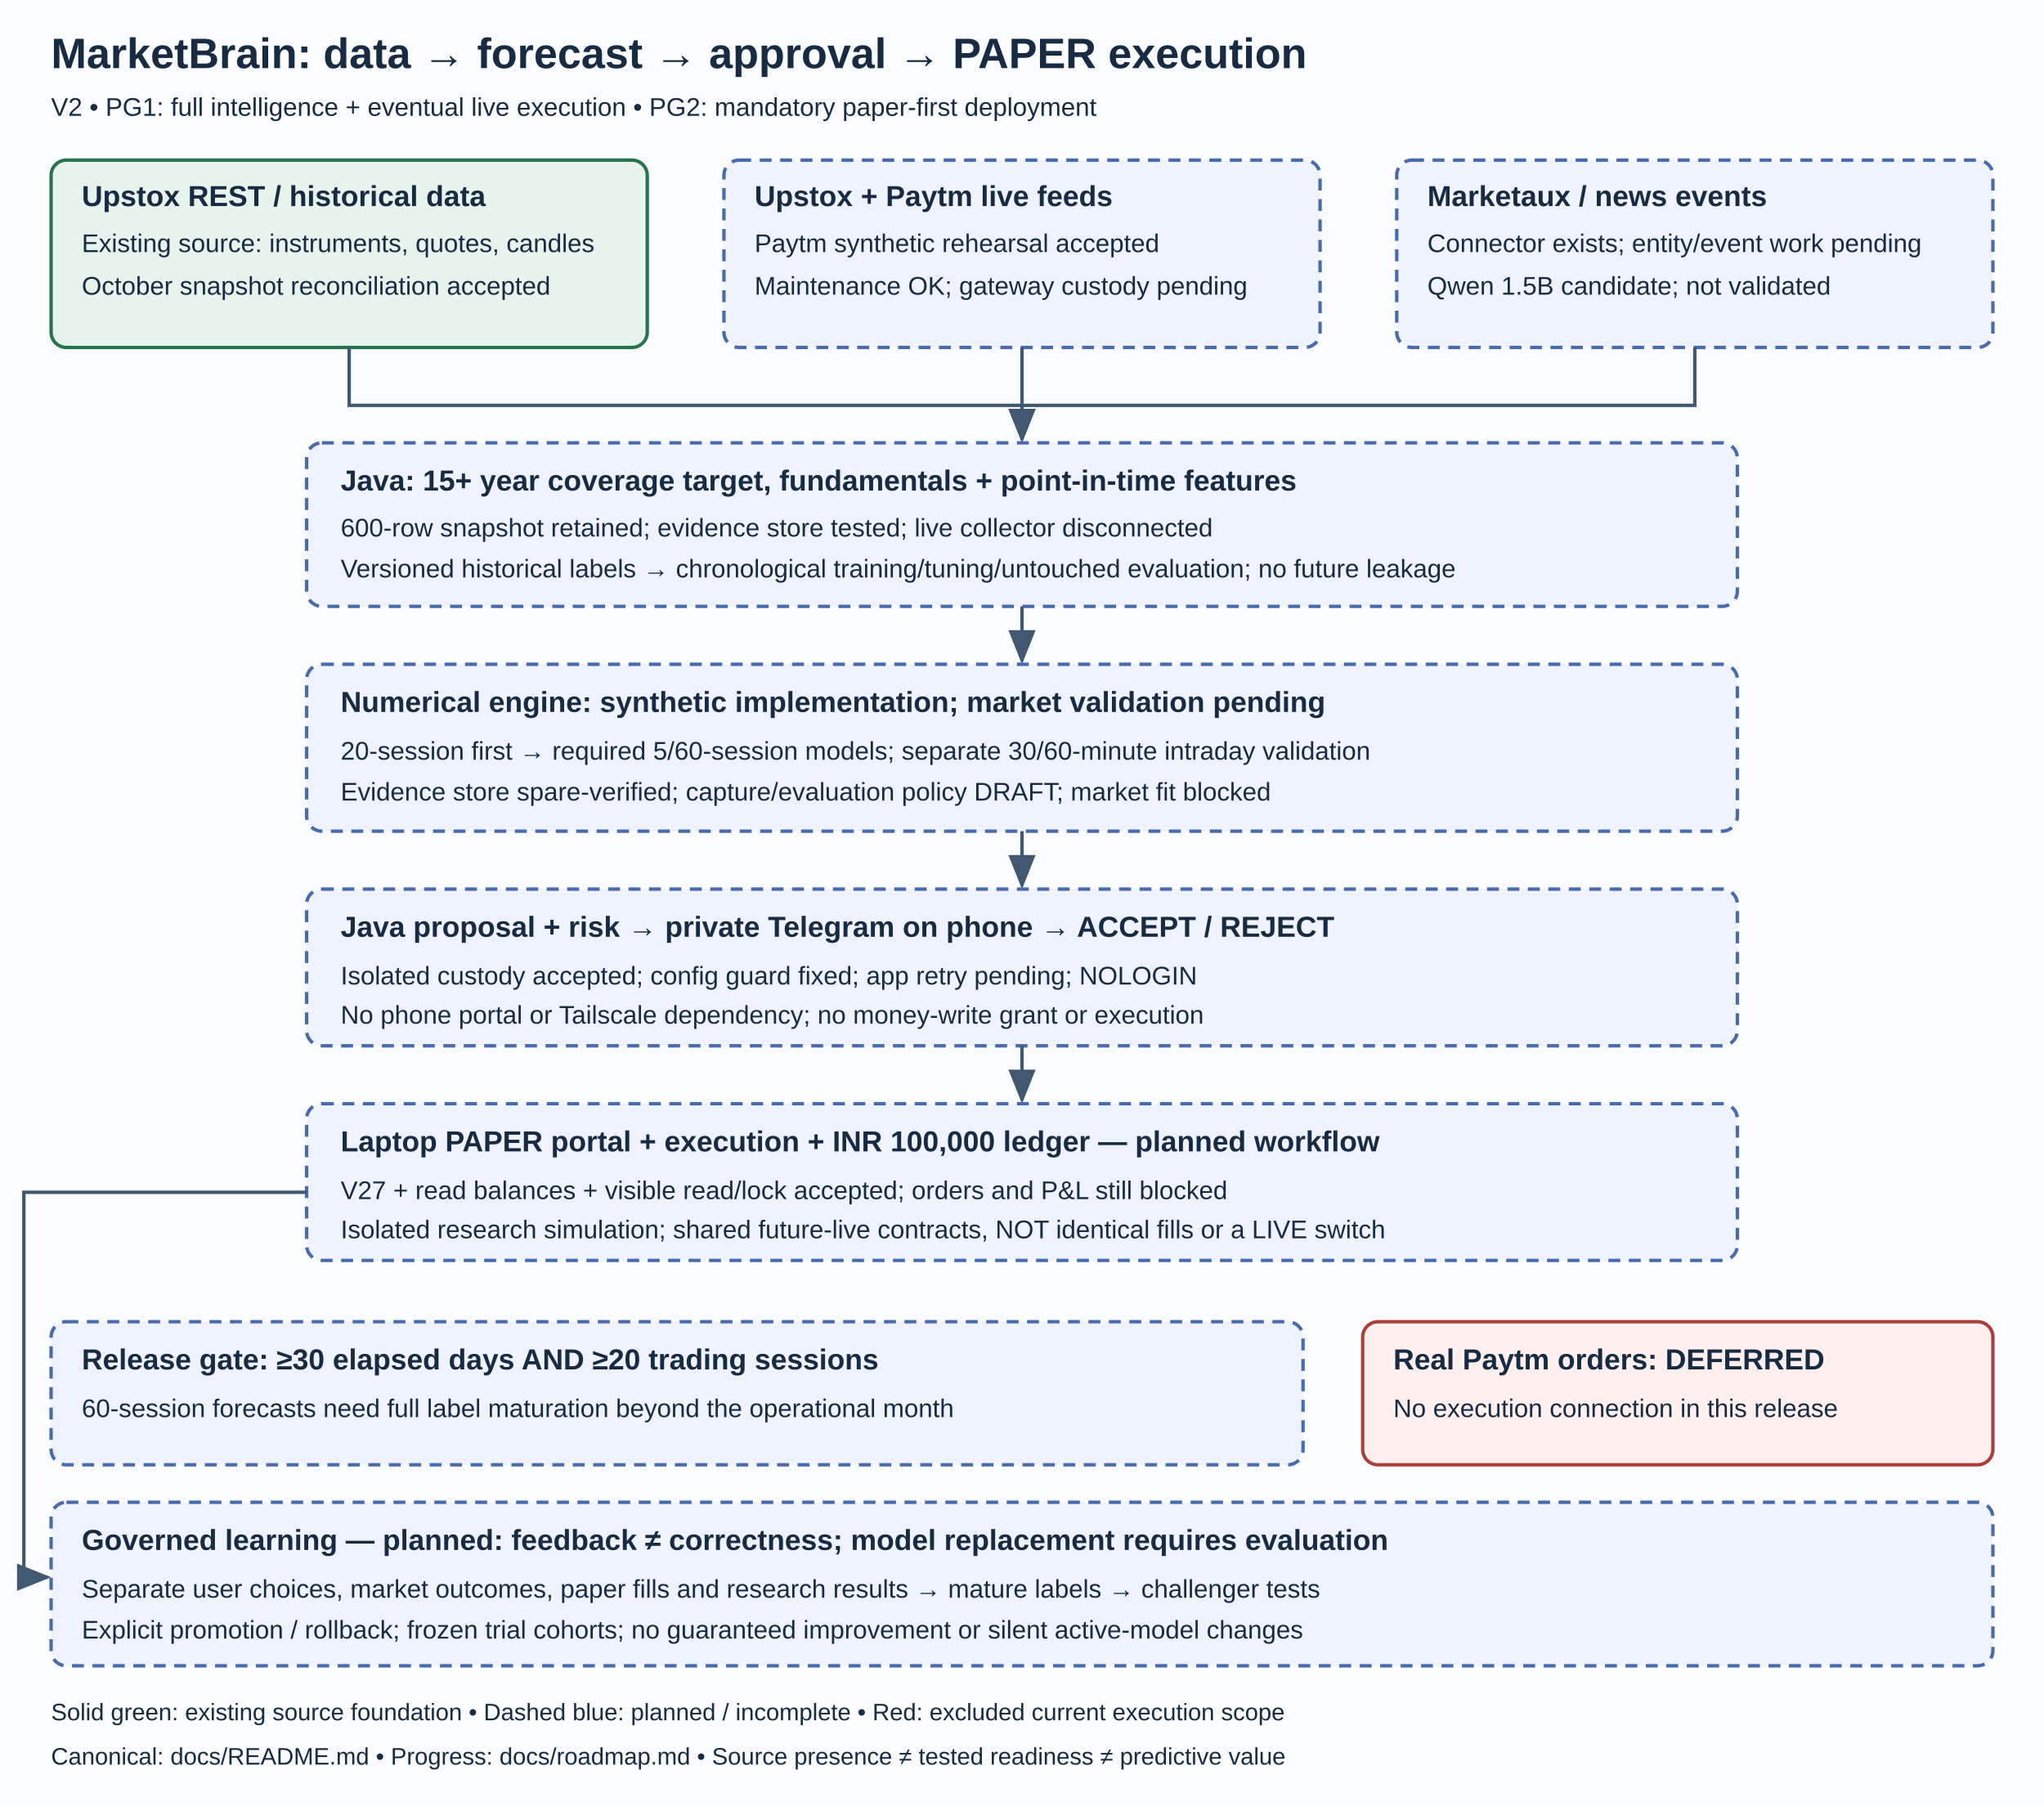
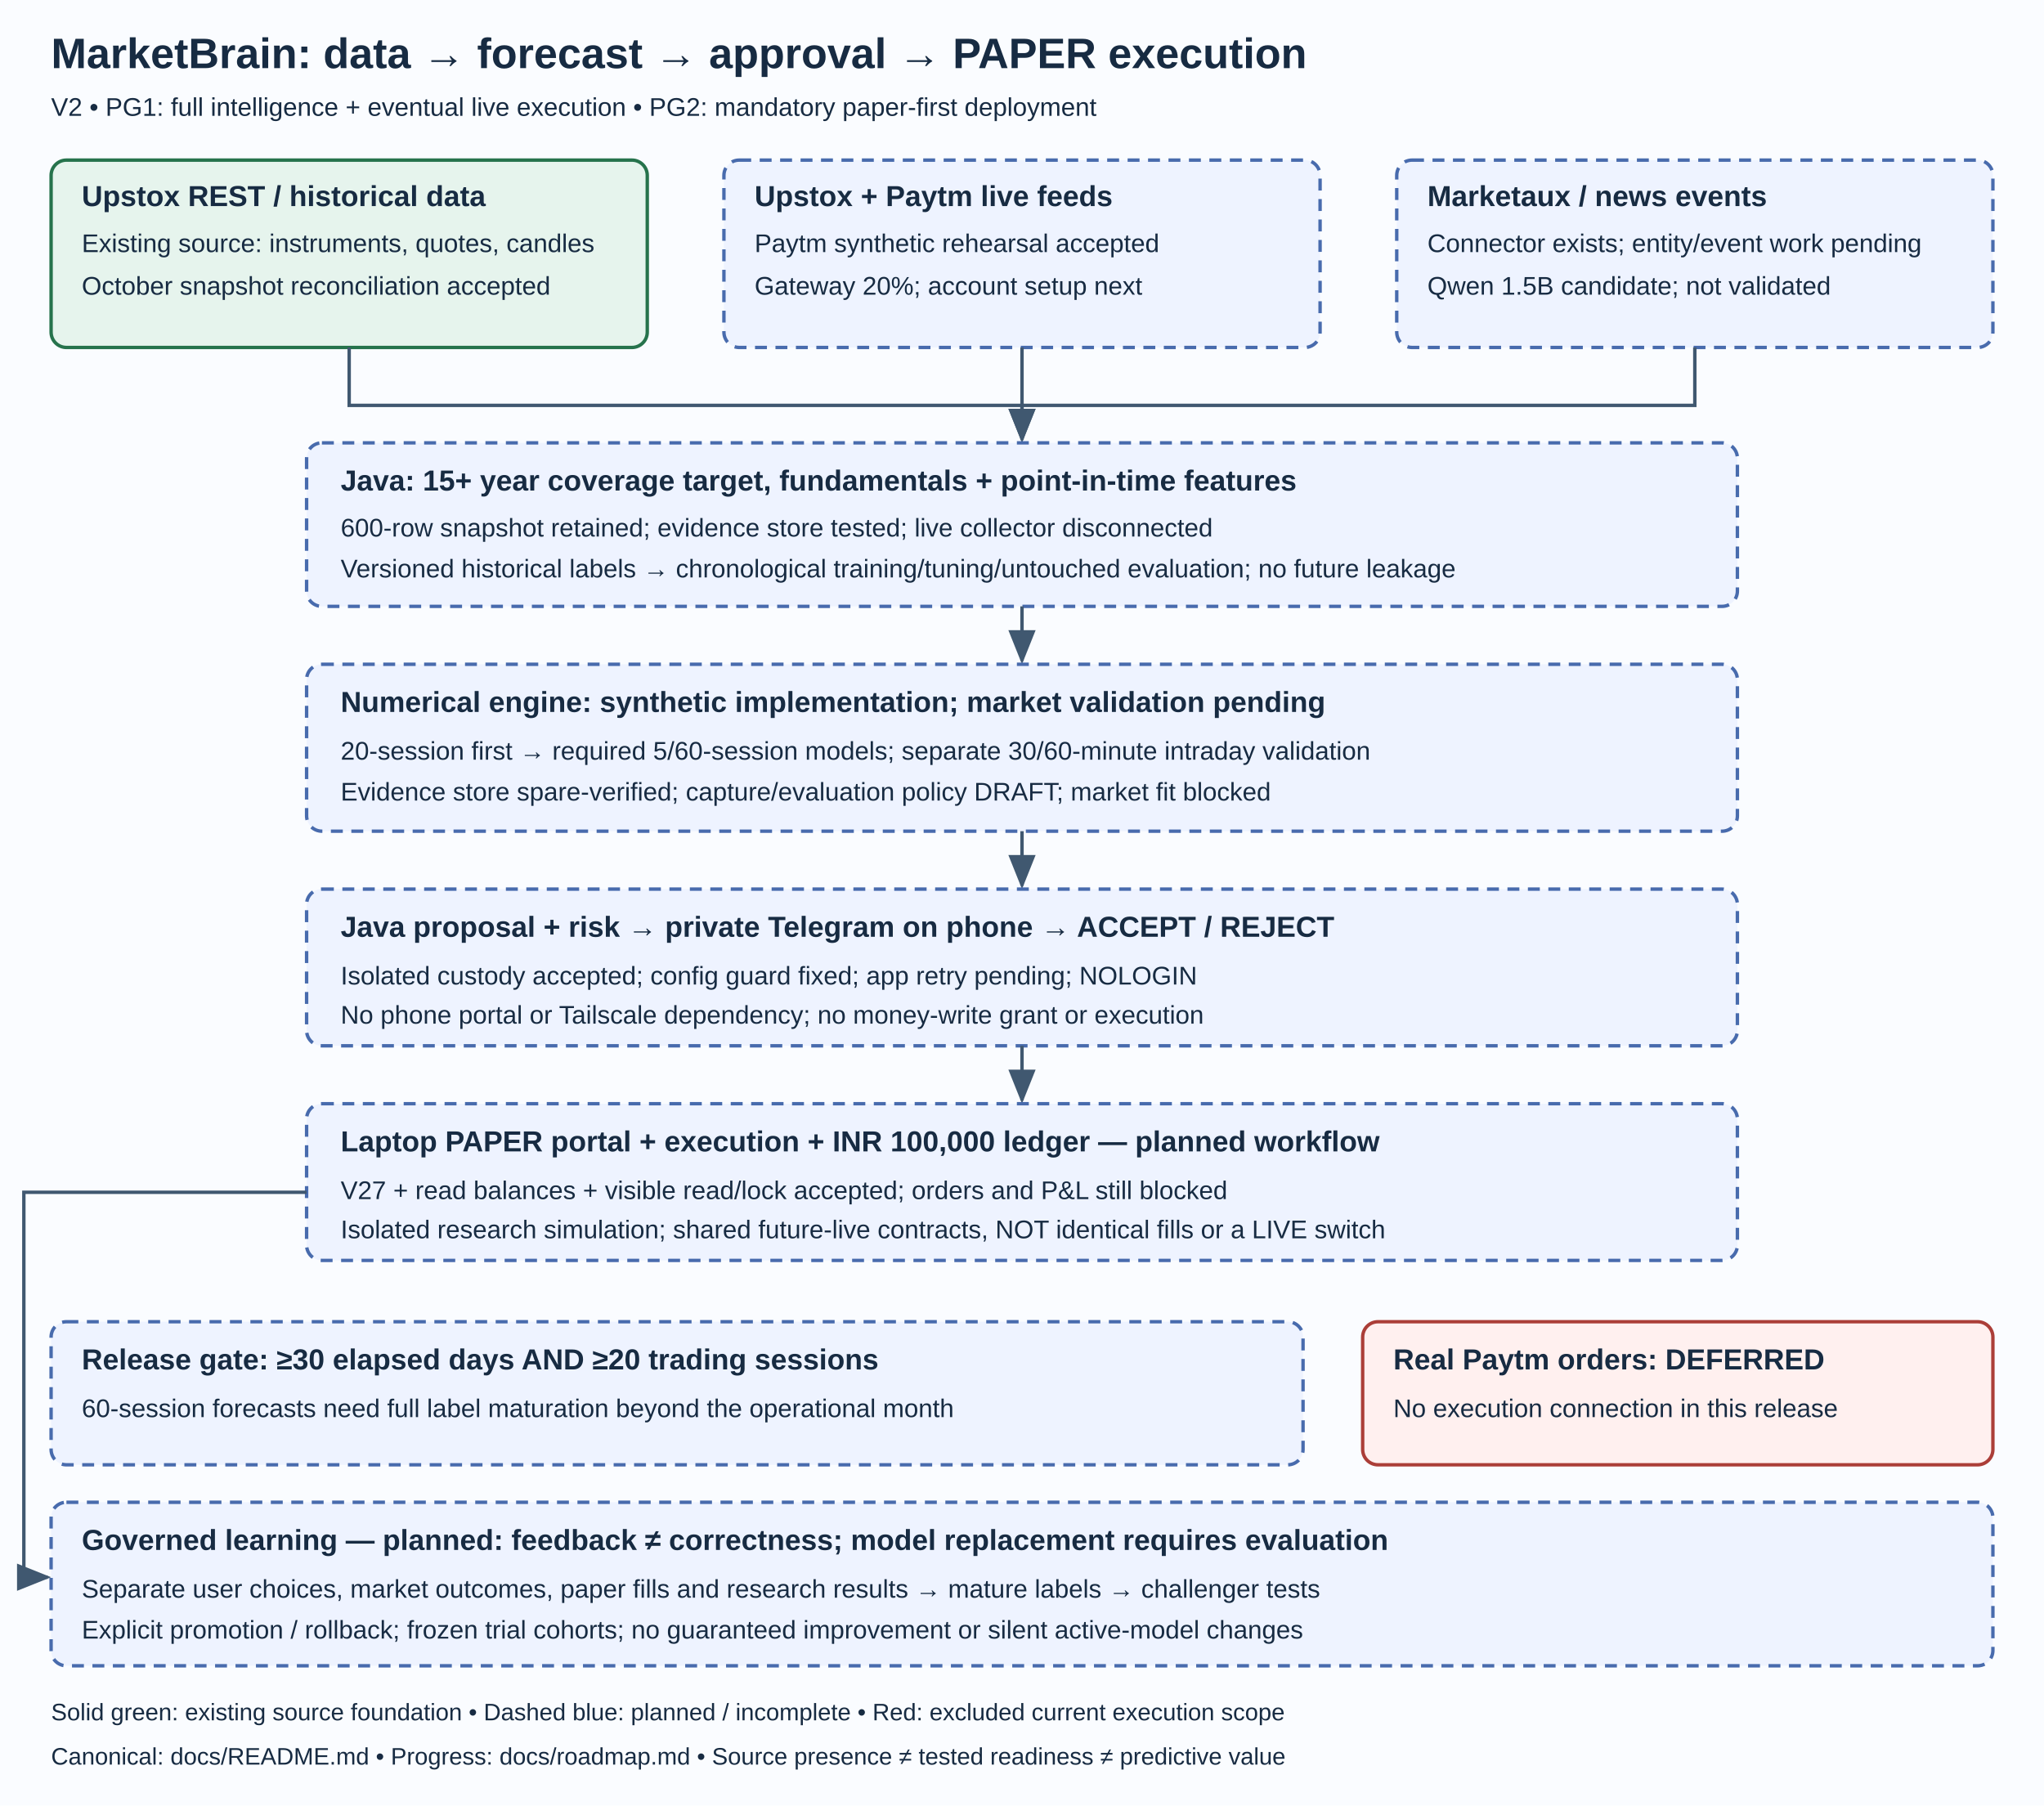
<svg xmlns="http://www.w3.org/2000/svg" width="1200" height="1060" viewBox="0 0 1200 1060" role="img" aria-labelledby="title desc">
  <defs>
    <marker id="arrow" markerWidth="10" markerHeight="8" refX="9" refY="4" orient="auto">
      <path d="M0,0 L10,4 L0,8 Z" fill="#405870" />
    </marker>
    <style>
      text { font-family: Arial, sans-serif; fill: #172b42; }
      .heading { font-size: 25px; font-weight: bold; }
      .label { font-size: 17px; font-weight: bold; }
      .body { font-size: 15px; }
      .small { font-size: 14px; }
      .existing { fill: #e6f4ed; stroke: #26734c; stroke-width: 2; }
      .planned { fill: #eef3ff; stroke: #486bad; stroke-width: 2; stroke-dasharray: 7 5; }
      .blocked { fill: #fff0ef; stroke: #ab3e38; stroke-width: 2; }
      .line { fill: none; stroke: #405870; stroke-width: 2; marker-end: url(#arrow); }
    </style>
  </defs>
  <rect width="1200" height="1060" fill="#fafcff" />
  <text x="30" y="40" class="heading">MarketBrain: data → forecast → approval → PAPER execution</text>
  <text x="30" y="68" class="body">V2 • PG1: full intelligence + eventual live execution • PG2: mandatory paper-first deployment</text>
  <rect x="30" y="94" width="350" height="110" rx="9" class="existing" />
  <text x="48" y="121" class="label">Upstox REST / historical data</text>
  <text x="48" y="148" class="body">Existing source: instruments, quotes, candles</text>
  <text x="48" y="173" class="body">October snapshot reconciliation accepted</text>
  <rect x="425" y="94" width="350" height="110" rx="9" class="planned" />
  <text x="443" y="121" class="label">Upstox + Paytm live feeds</text>
  <text x="443" y="148" class="body">Paytm synthetic rehearsal accepted</text>
-   <text x="443" y="173" class="body">Maintenance OK; gateway custody pending</text>
+   <text x="443" y="173" class="body">Gateway 20%; account setup next</text>
  <rect x="820" y="94" width="350" height="110" rx="9" class="planned" />
  <text x="838" y="121" class="label">Marketaux / news events</text>
  <text x="838" y="148" class="body">Connector exists; entity/event work pending</text>
  <text x="838" y="173" class="body">Qwen 1.5B candidate; not validated</text>
  <path d="M205 204 V238 H600 V258" class="line" />
  <path d="M600 204 V258" class="line" />
  <path d="M995 204 V238 H600" fill="none" stroke="#405870" stroke-width="2" />
  <rect x="180" y="260" width="840" height="96" rx="9" class="planned" />
  <text x="200" y="288" class="label">Java: 15+ year coverage target, fundamentals + point-in-time features</text>
  <text x="200" y="315" class="body">600-row snapshot retained; evidence store tested; live collector disconnected</text>
  <text x="200" y="339" class="body">Versioned historical labels → chronological training/tuning/untouched evaluation; no future leakage</text>
  <path d="M600 356 V388" class="line" />
  <rect x="180" y="390" width="840" height="98" rx="9" class="planned" />
  <text x="200" y="418" class="label">Numerical engine: synthetic implementation; market validation pending</text>
  <text x="200" y="446" class="body">20-session first → required 5/60-session models; separate 30/60-minute intraday validation</text>
  <text x="200" y="470" class="body">Evidence store spare-verified; capture/evaluation policy DRAFT; market fit blocked</text>
  <path d="M600 488 V520" class="line" />
  <rect x="180" y="522" width="840" height="92" rx="9" class="planned" />
  <text x="200" y="550" class="label">Java proposal + risk → private Telegram on phone → ACCEPT / REJECT</text>
  <text x="200" y="578" class="body">Isolated custody accepted; config guard fixed; app retry pending; NOLOGIN</text>
  <text x="200" y="601" class="body">No phone portal or Tailscale dependency; no money-write grant or execution</text>
  <path d="M600 614 V646" class="line" />
  <rect x="180" y="648" width="840" height="92" rx="9" class="planned" />
  <text x="200" y="676" class="label">Laptop PAPER portal + execution + INR 100,000 ledger — planned workflow</text>
  <text x="200" y="704" class="body">V27 + read balances + visible read/lock accepted; orders and P&amp;L still blocked</text>
  <text x="200" y="727" class="body">Isolated research simulation; shared future-live contracts, NOT identical fills or a LIVE switch</text>
  <rect x="30" y="776" width="735" height="84" rx="9" class="planned" />
  <text x="48" y="804" class="label">Release gate: ≥30 elapsed days AND ≥20 trading sessions</text>
  <text x="48" y="832" class="body">60-session forecasts need full label maturation beyond the operational month</text>
  <rect x="800" y="776" width="370" height="84" rx="9" class="blocked" />
  <text x="818" y="804" class="label">Real Paytm orders: DEFERRED</text>
  <text x="818" y="832" class="body">No execution connection in this release</text>
  <path d="M180 700 H14 V926 H28" class="line" />
  <rect x="30" y="882" width="1140" height="96" rx="9" class="planned" />
  <text x="48" y="910" class="label">Governed learning — planned: feedback ≠ correctness; model replacement requires evaluation</text>
  <text x="48" y="938" class="body">Separate user choices, market outcomes, paper fills and research results → mature labels → challenger tests</text>
  <text x="48" y="962" class="body">Explicit promotion / rollback; frozen trial cohorts; no guaranteed improvement or silent active-model changes</text>
  <text x="30" y="1010" class="small">Solid green: existing source foundation • Dashed blue: planned / incomplete • Red: excluded current execution scope</text>
  <text x="30" y="1036" class="small">Canonical: docs/README.md • Progress: docs/roadmap.md • Source presence ≠ tested readiness ≠ predictive value</text>
</svg>
